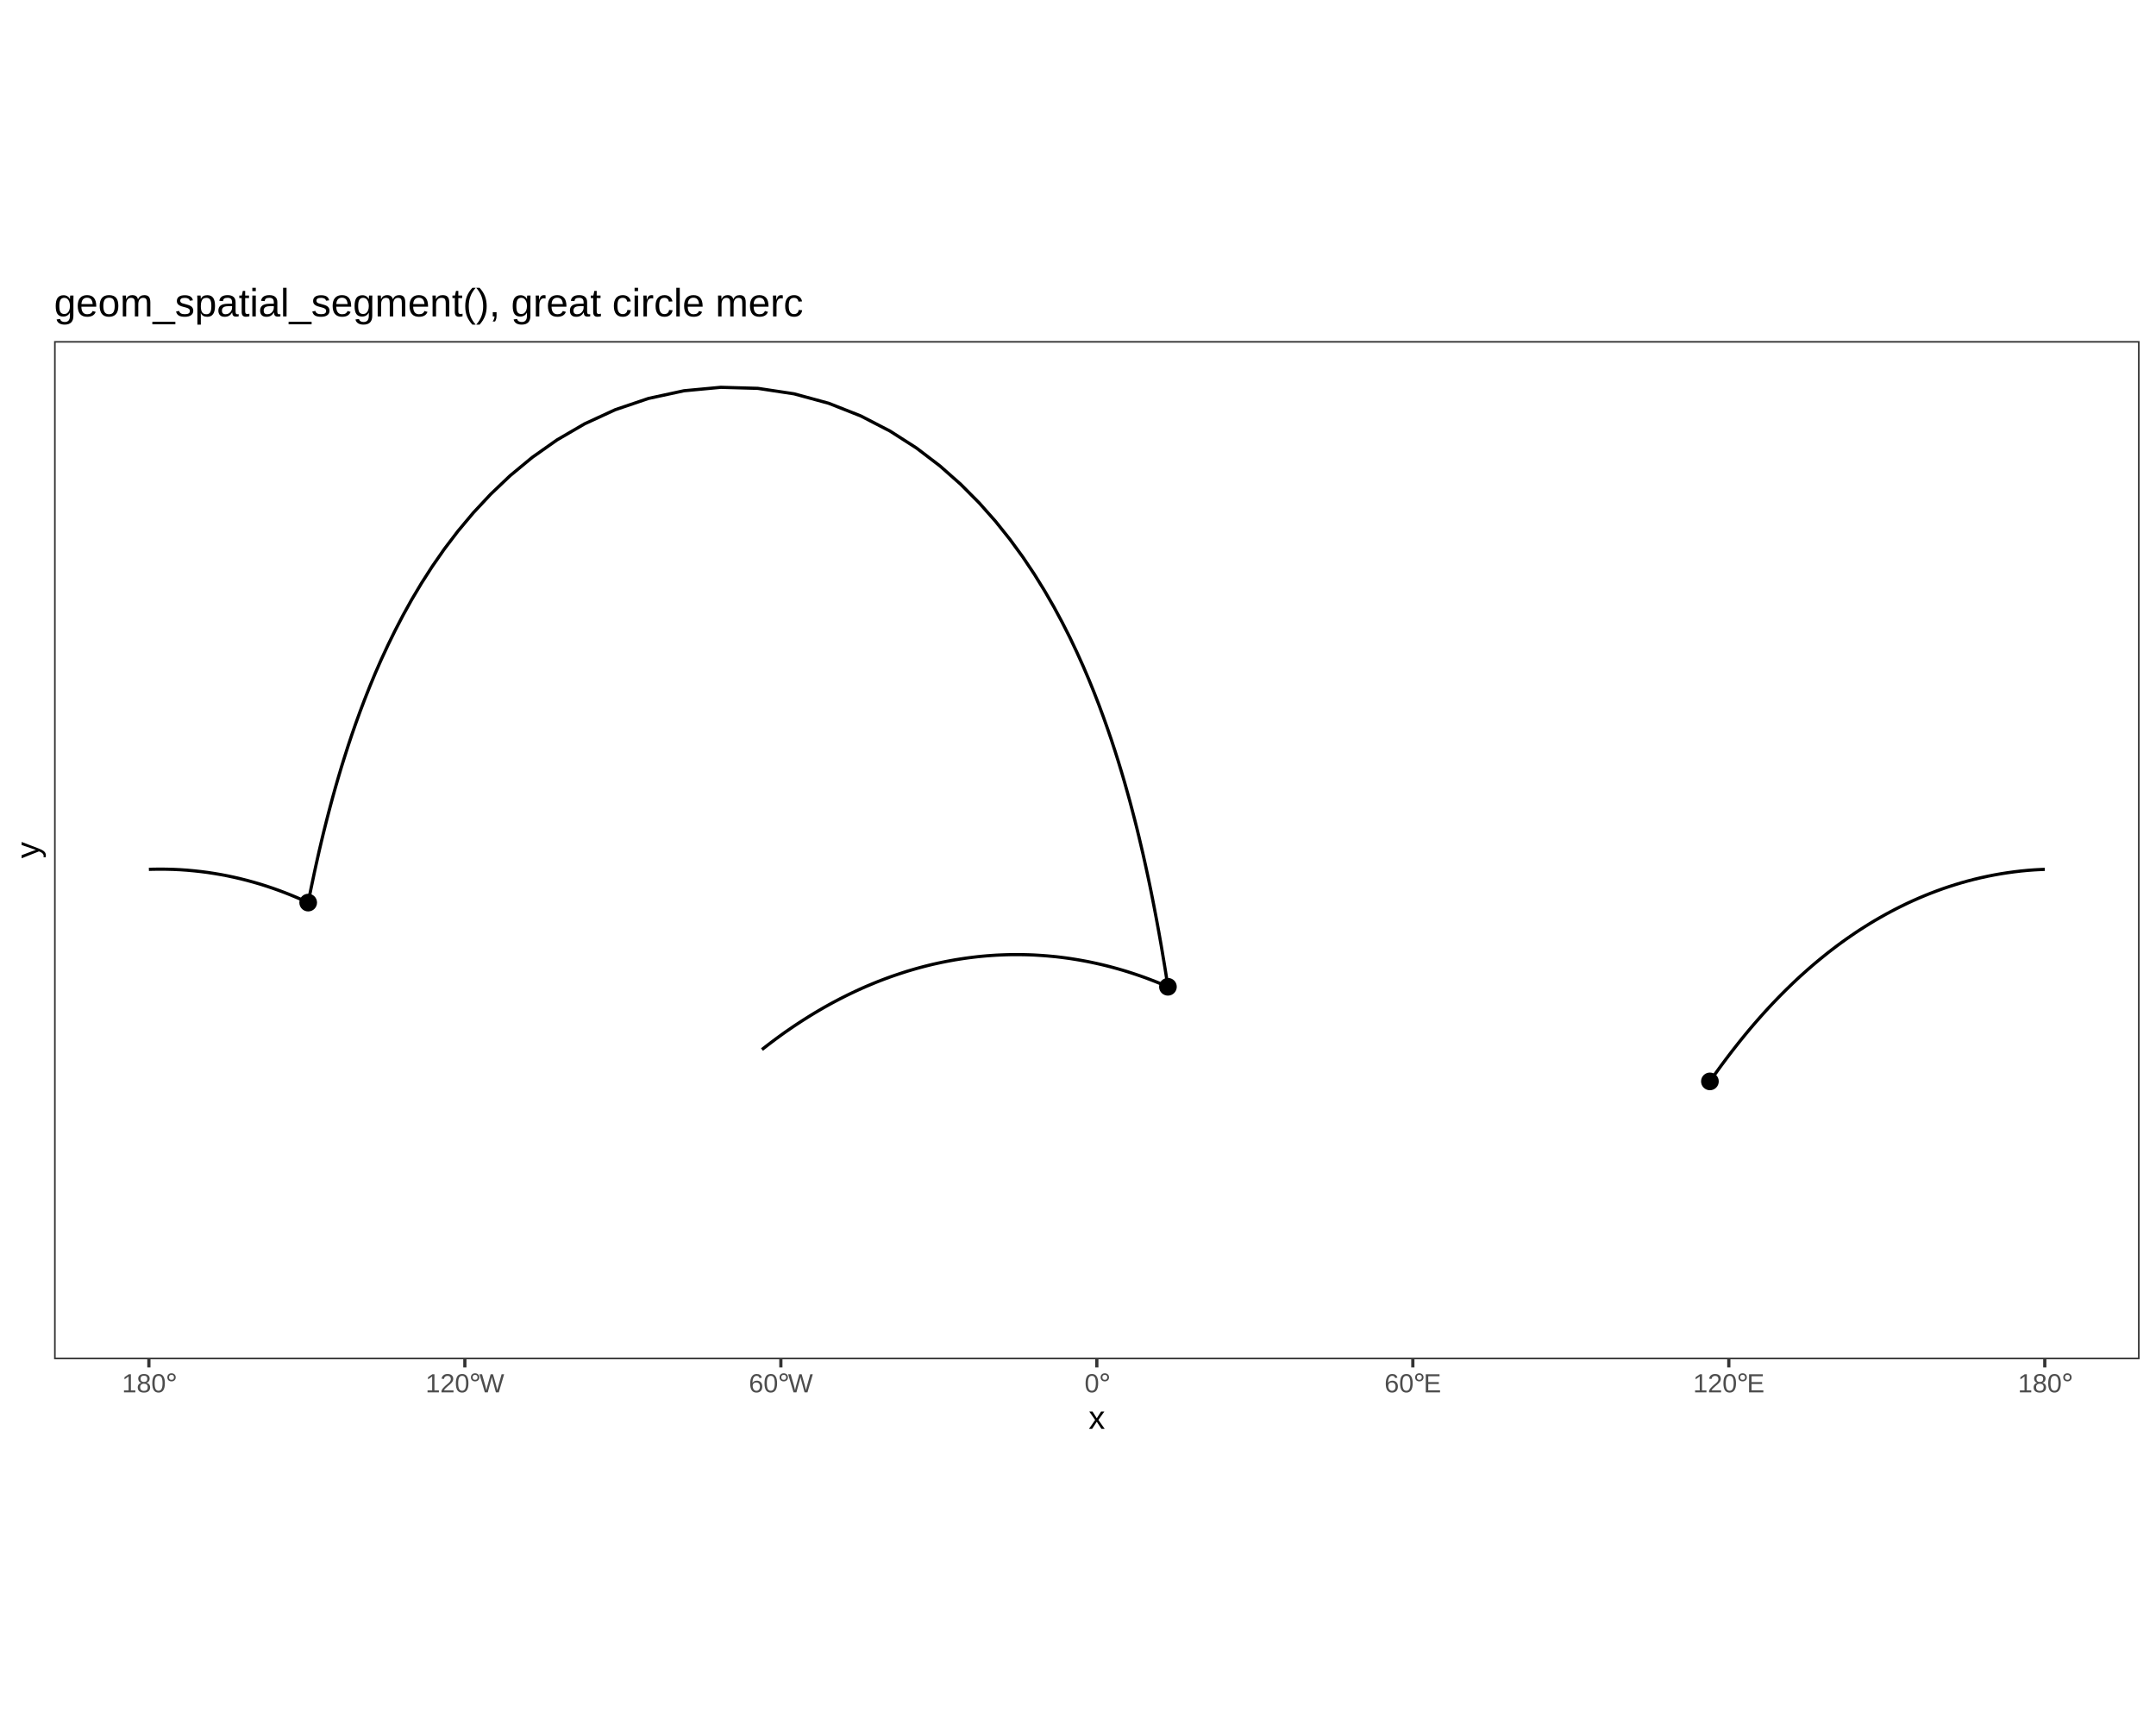
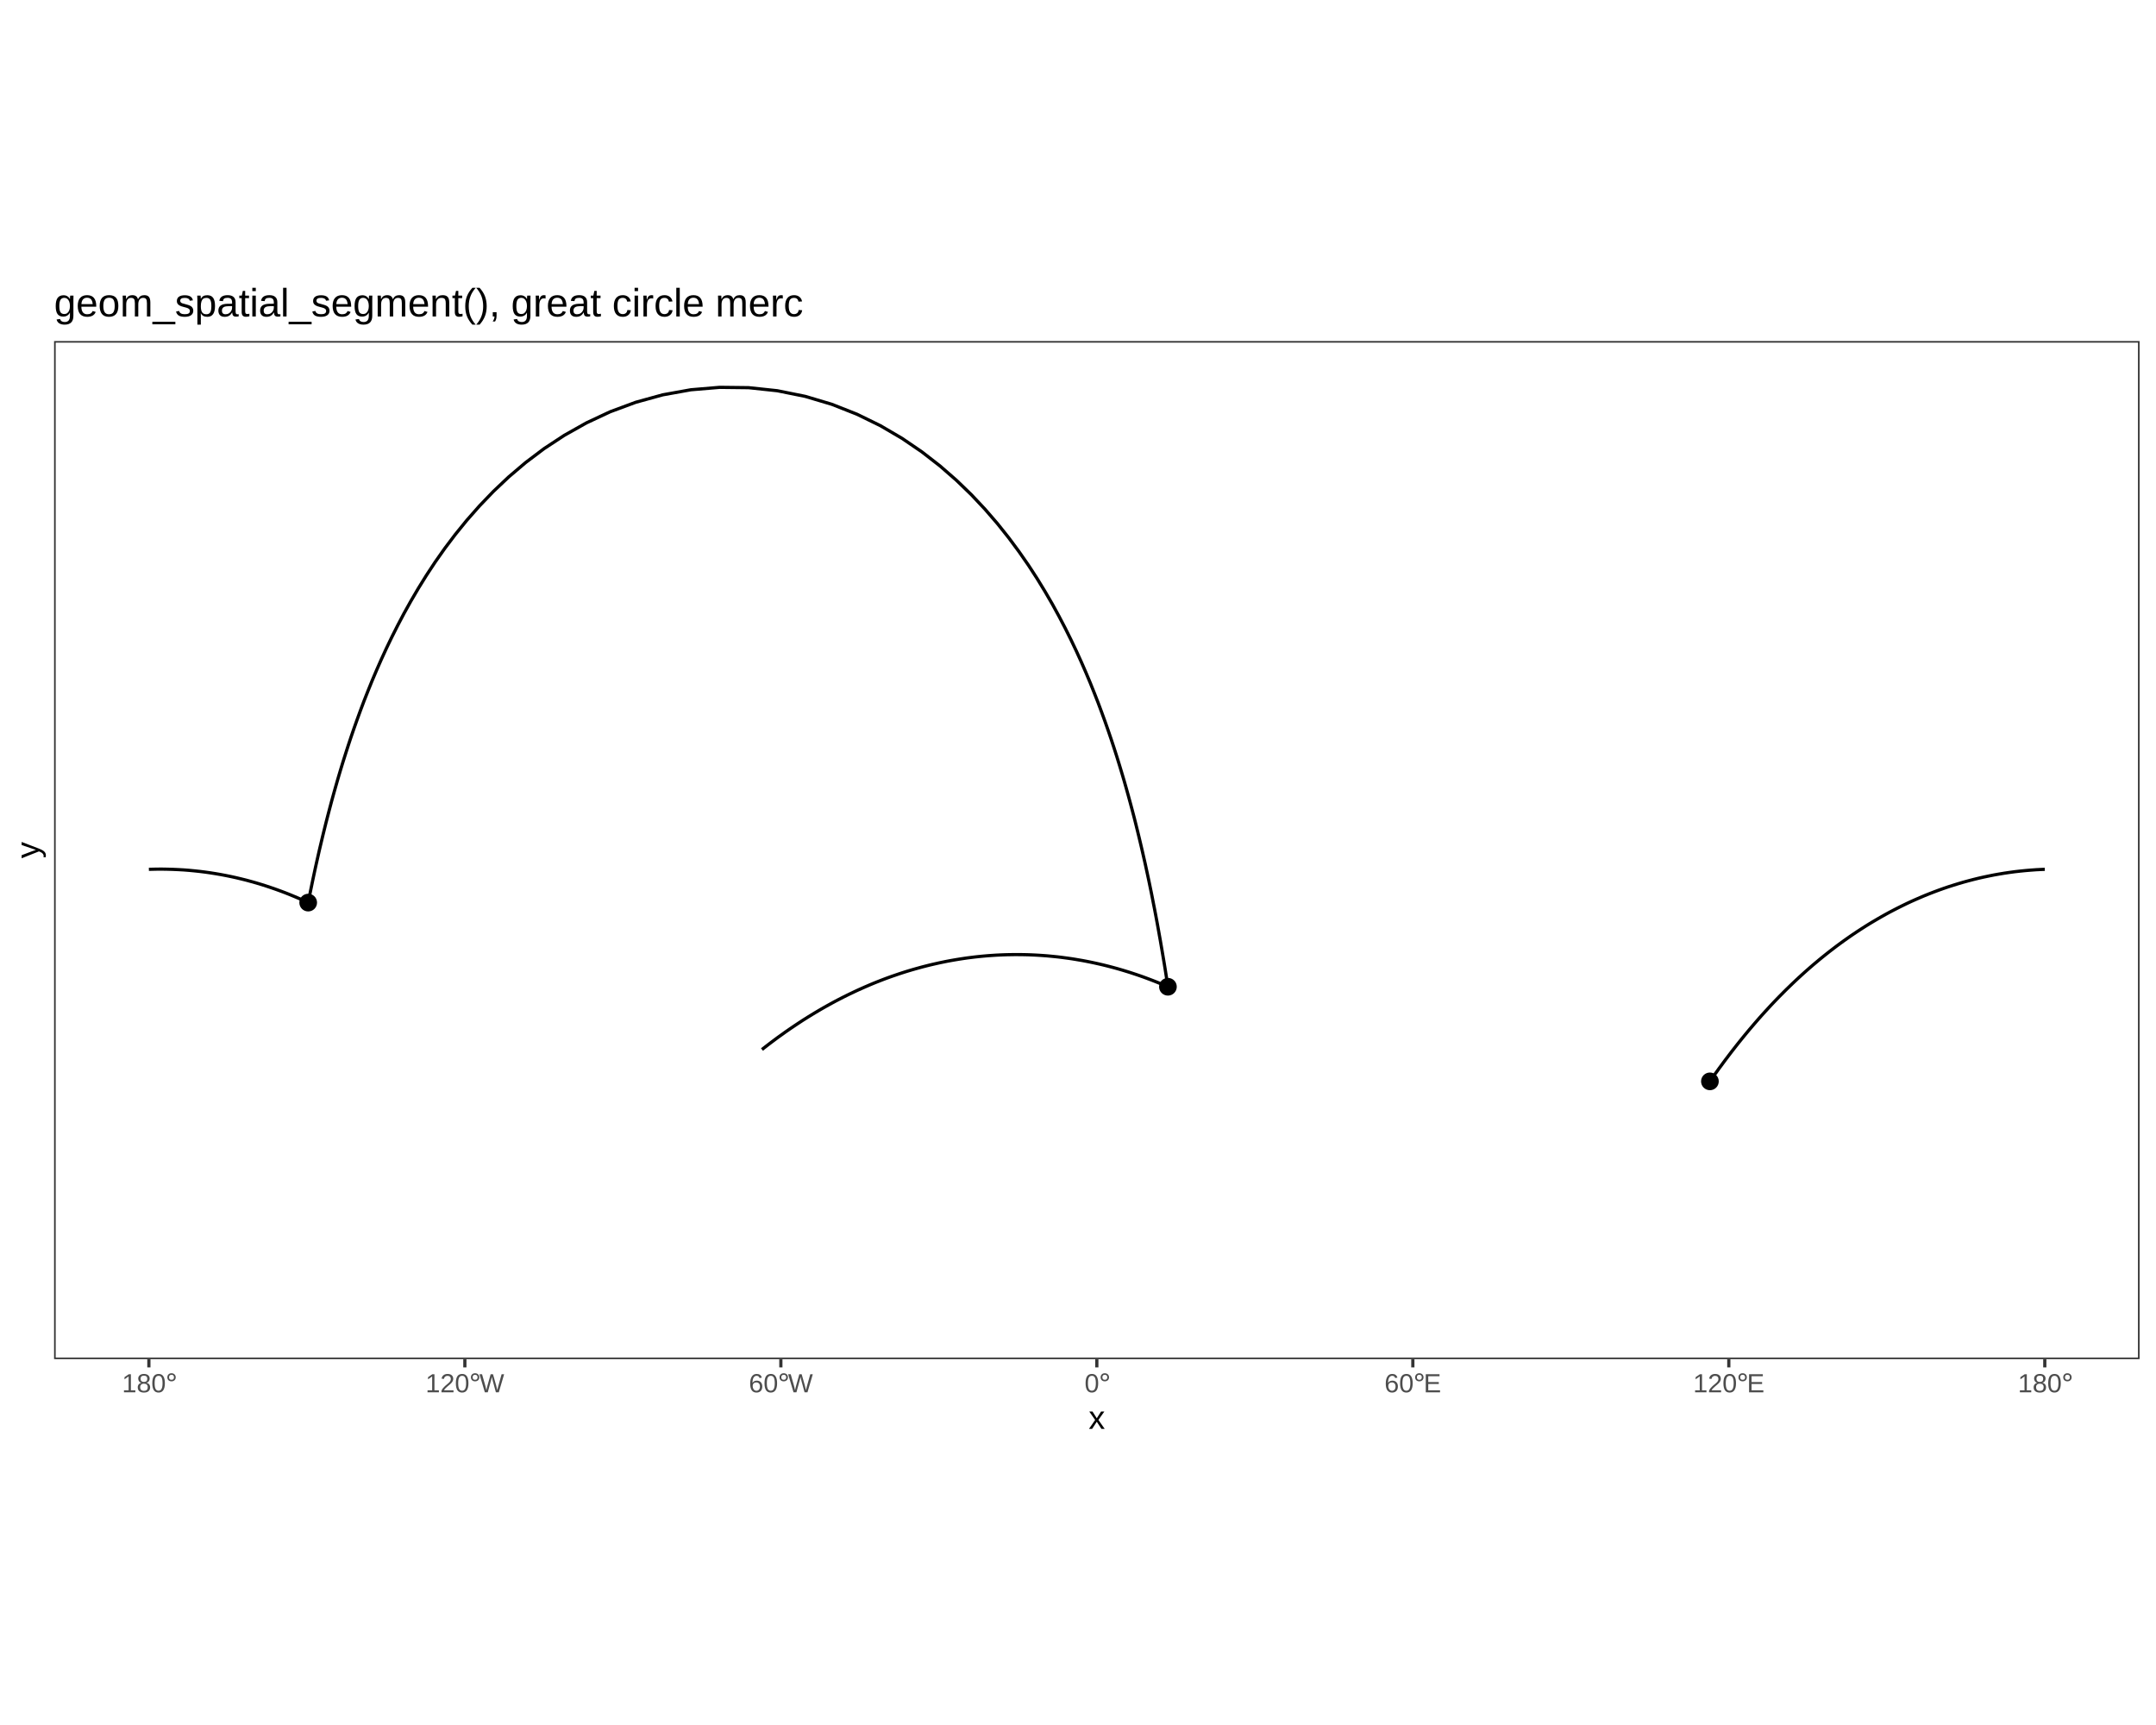
<svg xmlns="http://www.w3.org/2000/svg" viewBox="0 0 720.00 576.00">
  <defs>
    <style type="text/css">
    line, polyline, polygon, path, rect, circle {
      fill: none;
      stroke: #000000;
      stroke-linecap: round;
      stroke-linejoin: round;
      stroke-miterlimit: 10.00;
    }
  </style>
  </defs>
  <rect width="100%" height="100%" style="stroke: none; fill: #FFFFFF;" />
  <defs>
    <clipPath id="cpMC4wMHw3MjAuMDB8NDg0Ljg5fDkxLjEx">
-       <rect x="0.00" y="91.11" width="720.00" height="393.79" />
+       <rect x="0.00" y="91.11" width="720.00" height="393.77" />
    </clipPath>
  </defs>
-   <rect x="0.00" y="91.11" width="720.00" height="393.79" style="stroke-width: 1.07; stroke: #FFFFFF; fill: #FFFFFF;" clip-path="url(#cpMC4wMHw3MjAuMDB8NDg0Ljg5fDkxLjEx)" />
+   <rect x="0.00" y="91.11" width="720.00" height="393.77" style="stroke-width: 1.07; stroke: #FFFFFF; fill: #FFFFFF;" clip-path="url(#cpMC4wMHw3MjAuMDB8NDg0Ljg5fDkxLjEx)" />
  <defs>
    <clipPath id="cpMC4wMHw3MjAuMDB8NTc2LjAwfDAuMDA=">
      <rect x="0.00" y="0.00" width="720.00" height="576.00" />
    </clipPath>
  </defs>
  <defs>
    <clipPath id="cpMTguMDZ8NzE0LjUyfDQ1My44NXwxMTMuODg=">
-       <rect x="18.06" y="113.88" width="696.46" height="339.98" />
+       <rect x="18.06" y="113.88" width="696.46" height="339.96" />
    </clipPath>
  </defs>
-   <rect x="18.06" y="113.88" width="696.46" height="339.98" style="stroke-width: 1.07; stroke: none; fill: #FFFFFF;" clip-path="url(#cpMTguMDZ8NzE0LjUyfDQ1My44NXwxMTMuODg=)" />
-   <circle cx="571.03" cy="361.09" r="1.95pt" style="stroke-width: 0.71; fill: #000000;" clip-path="url(#cpMTguMDZ8NzE0LjUyfDQ1My44NXwxMTMuODg=)" />
-   <circle cx="390.03" cy="329.50" r="1.95pt" style="stroke-width: 0.71; fill: #000000;" clip-path="url(#cpMTguMDZ8NzE0LjUyfDQ1My44NXwxMTMuODg=)" />
+   <rect x="18.06" y="113.88" width="696.46" height="339.96" style="stroke-width: 1.07; stroke: none; fill: #FFFFFF;" clip-path="url(#cpMTguMDZ8NzE0LjUyfDQ1My44NXwxMTMuODg=)" />
+   <circle cx="571.03" cy="361.08" r="1.95pt" style="stroke-width: 0.71; fill: #000000;" clip-path="url(#cpMTguMDZ8NzE0LjUyfDQ1My44NXwxMTMuODg=)" />
+   <circle cx="390.03" cy="329.49" r="1.95pt" style="stroke-width: 0.71; fill: #000000;" clip-path="url(#cpMTguMDZ8NzE0LjUyfDQ1My44NXwxMTMuODg=)" />
  <circle cx="102.92" cy="301.39" r="1.95pt" style="stroke-width: 0.71; fill: #000000;" clip-path="url(#cpMTguMDZ8NzE0LjUyfDQ1My44NXwxMTMuODg=)" />
-   <polyline points="571.03,361.09 571.79,360.00 572.56,358.91 573.34,357.82 574.13,356.73 574.93,355.63 575.75,354.53 576.58,353.42 577.42,352.31 578.27,351.20 579.14,350.08 580.02,348.96 580.91,347.84 581.82,346.71 582.74,345.58 583.68,344.44 584.63,343.31 585.60,342.17 586.59,341.03 587.59,339.89 588.61,338.74 589.65,337.59 590.71,336.44 591.78,335.29 592.88,334.14 593.99,332.99 595.13,331.83 596.28,330.68 597.46,329.53 598.65,328.38 599.87,327.22 601.11,326.07 602.38,324.93 603.67,323.78 604.98,322.64 606.32,321.50 607.68,320.37 609.07,319.24 610.48,318.11 611.92,317.00 613.38,315.89 614.88,314.78 616.40,313.69 617.95,312.61 619.53,311.53 621.13,310.47 622.77,309.43 624.43,308.39 626.13,307.37 627.85,306.37 629.60,305.39 631.38,304.42 633.20,303.47 635.04,302.55 636.91,301.64 638.81,300.77 640.74,299.91 642.70,299.09 644.68,298.29 646.70,297.52 648.74,296.78 650.80,296.08 652.89,295.41 655.01,294.77 657.15,294.17 659.31,293.61 661.49,293.09 663.69,292.61 665.91,292.17 668.15,291.77 670.40,291.42 672.66,291.11 674.94,290.84 677.22,290.62 679.52,290.45 681.82,290.33 682.86,290.29 " style="stroke-width: 1.07; stroke-linecap: butt;" clip-path="url(#cpMTguMDZ8NzE0LjUyfDQ1My44NXwxMTMuODg=)" />
-   <polyline points="49.72,290.29 50.98,290.25 53.29,290.22 55.59,290.24 57.90,290.30 60.20,290.41 62.49,290.57 64.78,290.78 67.06,291.03 69.33,291.32 71.58,291.67 73.82,292.05 76.05,292.48 78.25,292.95 80.44,293.46 82.61,294.01 84.75,294.60 86.88,295.22 88.97,295.88 91.05,296.58 93.10,297.31 95.12,298.07 97.11,298.86 99.08,299.68 101.01,300.52 102.92,301.39 " style="stroke-width: 1.07; stroke-linecap: butt;" clip-path="url(#cpMTguMDZ8NzE0LjUyfDQ1My44NXwxMTMuODg=)" />
-   <polyline points="390.03,329.50 388.73,328.94 387.41,328.39 386.08,327.85 384.74,327.33 383.38,326.81 382.02,326.31 380.64,325.82 379.26,325.35 377.86,324.89 376.46,324.44 375.04,324.01 373.61,323.59 372.18,323.19 370.73,322.80 369.28,322.43 367.82,322.08 366.35,321.74 364.87,321.42 363.39,321.11 361.89,320.83 360.39,320.56 358.89,320.31 357.37,320.07 355.86,319.86 354.33,319.66 352.81,319.48 351.28,319.33 349.74,319.19 348.20,319.07 346.66,318.97 345.12,318.88 343.57,318.82 342.02,318.78 340.48,318.76 338.93,318.76 337.38,318.77 335.83,318.81 334.29,318.87 332.74,318.94 331.20,319.04 329.66,319.15 328.12,319.29 326.59,319.44 325.06,319.62 323.54,319.81 322.02,320.02 320.51,320.25 319.00,320.49 317.50,320.76 316.00,321.04 314.52,321.34 313.04,321.66 311.56,321.99 310.10,322.34 308.64,322.71 307.20,323.09 305.76,323.49 304.33,323.91 302.91,324.33 301.51,324.78 300.11,325.24 298.72,325.71 297.34,326.19 295.97,326.69 294.62,327.20 293.27,327.72 291.94,328.26 290.62,328.81 289.31,329.36 288.01,329.93 286.72,330.51 285.45,331.10 284.18,331.70 282.93,332.31 281.69,332.93 280.46,333.55 279.25,334.19 278.04,334.83 276.85,335.48 275.67,336.14 274.50,336.81 273.35,337.48 272.20,338.16 271.07,338.85 269.95,339.54 268.84,340.24 267.74,340.94 266.65,341.65 265.57,342.36 264.51,343.08 263.46,343.80 262.41,344.52 261.38,345.25 260.36,345.99 259.35,346.73 258.35,347.47 257.37,348.21 256.39,348.96 255.42,349.71 254.46,350.46 " style="stroke-width: 1.07; stroke-linecap: butt;" clip-path="url(#cpMTguMDZ8NzE0LjUyfDQ1My44NXwxMTMuODg=)" />
-   <polyline points="102.92,301.39 103.39,299.02 103.88,296.61 104.40,294.14 104.93,291.62 105.49,289.04 106.08,286.41 106.69,283.71 107.34,280.95 108.02,278.13 108.74,275.23 109.50,272.26 110.30,269.22 111.14,266.09 112.04,262.87 113.00,259.56 114.01,256.16 115.10,252.66 116.26,249.04 117.50,245.32 118.84,241.47 120.28,237.50 121.84,233.39 123.52,229.14 125.35,224.73 127.35,220.17 129.54,215.45 131.94,210.55 134.58,205.47 137.50,200.20 140.75,194.75 144.36,189.12 148.41,183.30 152.95,177.33 158.07,171.22 163.84,165.04 170.35,158.84 177.71,152.75 185.99,146.91 195.24,141.52 205.46,136.81 216.58,133.04 228.42,130.48 240.71,129.33 253.09,129.68 265.21,131.51 276.74,134.66 287.46,138.89 297.24,143.95 306.03,149.58 313.87,155.56 320.83,161.71 326.99,167.91 332.45,174.07 337.28,180.12 341.59,186.02 345.42,191.75 348.86,197.31 351.95,202.67 354.74,207.85 357.27,212.84 359.56,217.66 361.66,222.31 363.58,226.80 365.34,231.13 366.96,235.31 368.46,239.36 369.85,243.27 371.15,247.06 372.35,250.73 373.48,254.30 374.53,257.75 375.52,261.11 376.44,264.37 377.32,267.55 378.14,270.64 378.92,273.65 379.66,276.58 380.36,279.45 381.02,282.24 381.66,284.97 382.26,287.64 382.83,290.24 383.38,292.79 383.91,295.29 384.41,297.73 384.89,300.13 385.35,302.48 385.79,304.78 386.22,307.04 386.63,309.26 387.03,311.44 387.41,313.58 387.78,315.68 388.13,317.75 388.47,319.79 388.81,321.79 389.13,323.76 389.44,325.70 389.74,327.62 390.03,329.50 " style="stroke-width: 1.07; stroke-linecap: butt;" clip-path="url(#cpMTguMDZ8NzE0LjUyfDQ1My44NXwxMTMuODg=)" />
-   <rect x="18.06" y="113.88" width="696.46" height="339.98" style="stroke-width: 1.07; stroke: #333333;" clip-path="url(#cpMTguMDZ8NzE0LjUyfDQ1My44NXwxMTMuODg=)" />
+   <polyline points="571.03,361.08 571.62,360.23 572.22,359.38 572.82,358.53 573.44,357.68 574.05,356.82 574.68,355.97 575.31,355.11 575.95,354.24 576.60,353.38 577.26,352.51 577.92,351.64 578.59,350.77 579.27,349.90 579.96,349.02 580.66,348.14 581.36,347.27 582.08,346.38 582.80,345.50 583.53,344.62 584.27,343.73 585.03,342.84 585.79,341.95 586.56,341.06 587.34,340.16 588.13,339.27 588.94,338.37 589.75,337.48 590.58,336.58 591.41,335.68 592.26,334.78 593.12,333.88 593.99,332.98 594.88,332.08 595.77,331.18 596.68,330.28 597.61,329.38 598.54,328.48 599.49,327.58 600.45,326.68 601.43,325.78 602.42,324.88 603.42,323.99 604.44,323.10 605.48,322.20 606.53,321.32 607.59,320.43 608.67,319.55 609.77,318.67 610.88,317.79 612.01,316.92 613.15,316.05 614.31,315.19 615.49,314.33 616.69,313.48 617.90,312.63 619.13,311.79 620.38,310.96 621.64,310.14 622.92,309.32 624.22,308.51 625.54,307.72 626.88,306.93 628.23,306.15 629.60,305.38 630.99,304.62 632.40,303.88 633.83,303.15 635.27,302.43 636.73,301.72 638.21,301.03 639.71,300.36 641.23,299.70 642.76,299.05 644.31,298.43 645.88,297.82 647.46,297.23 649.06,296.66 650.67,296.11 652.30,295.59 653.95,295.08 655.61,294.59 657.28,294.13 658.97,293.69 660.67,293.27 662.38,292.88 664.11,292.52 665.84,292.17 667.59,291.86 669.34,291.57 671.10,291.31 672.88,291.07 674.65,290.87 676.44,290.69 678.23,290.54 680.02,290.41 681.82,290.32 682.86,290.28 " style="stroke-width: 1.07; stroke-linecap: butt;" clip-path="url(#cpMTguMDZ8NzE0LjUyfDQ1My44NXwxMTMuODg=)" />
+   <polyline points="49.72,290.28 50.47,290.26 52.28,290.22 54.08,290.21 55.88,290.24 57.68,290.29 59.48,290.37 61.27,290.47 63.07,290.61 64.85,290.78 66.63,290.97 68.41,291.19 70.18,291.44 71.93,291.72 73.68,292.02 75.42,292.35 77.15,292.70 78.87,293.08 80.58,293.49 82.27,293.91 83.95,294.37 85.62,294.84 87.27,295.34 88.91,295.86 90.53,296.40 92.14,296.96 93.73,297.54 95.30,298.13 96.86,298.75 98.40,299.39 99.93,300.04 101.43,300.70 102.92,301.39 " style="stroke-width: 1.07; stroke-linecap: butt;" clip-path="url(#cpMTguMDZ8NzE0LjUyfDQ1My44NXwxMTMuODg=)" />
+   <polyline points="390.03,329.49 389.01,329.05 387.99,328.62 386.95,328.20 385.91,327.78 384.86,327.37 383.81,326.97 382.74,326.57 381.68,326.18 380.60,325.80 379.52,325.43 378.43,325.07 377.34,324.71 376.24,324.37 375.13,324.03 374.02,323.70 372.90,323.38 371.77,323.07 370.64,322.77 369.51,322.48 368.37,322.20 367.22,321.93 366.07,321.67 364.92,321.42 363.76,321.18 362.59,320.95 361.42,320.73 360.25,320.53 359.08,320.33 357.90,320.14 356.71,319.97 355.52,319.81 354.33,319.65 353.14,319.51 351.95,319.39 350.75,319.27 349.55,319.16 348.35,319.07 347.14,318.99 345.94,318.92 344.73,318.86 343.52,318.81 342.31,318.78 341.10,318.76 339.90,318.75 338.69,318.75 337.48,318.77 336.27,318.79 335.06,318.83 333.85,318.88 332.65,318.94 331.44,319.02 330.24,319.10 329.04,319.20 327.84,319.31 326.64,319.43 325.45,319.56 324.25,319.71 323.06,319.86 321.88,320.03 320.70,320.21 319.52,320.40 318.34,320.60 317.17,320.81 316.00,321.03 314.84,321.27 313.68,321.51 312.53,321.77 311.38,322.03 310.24,322.30 309.10,322.59 307.97,322.88 306.84,323.19 305.72,323.50 304.60,323.82 303.49,324.15 302.38,324.49 301.29,324.84 300.19,325.20 299.11,325.57 298.03,325.94 296.96,326.32 295.89,326.71 294.83,327.11 293.78,327.52 292.73,327.93 291.69,328.35 290.66,328.78 289.64,329.22 288.62,329.66 287.61,330.11 286.60,330.56 285.61,331.02 284.62,331.49 283.63,331.96 282.66,332.44 281.69,332.92 280.73,333.41 279.78,333.90 278.83,334.40 277.89,334.91 276.96,335.42 276.04,335.93 275.12,336.45 274.21,336.97 273.31,337.50 272.41,338.03 271.53,338.56 270.65,339.10 269.77,339.64 268.90,340.19 268.04,340.73 267.19,341.29 266.35,341.84 265.51,342.40 264.68,342.96 263.85,343.52 263.03,344.09 262.22,344.65 261.42,345.23 260.62,345.80 259.82,346.37 259.04,346.95 258.26,347.53 257.49,348.11 256.72,348.69 255.96,349.28 255.21,349.86 254.46,350.45 " style="stroke-width: 1.07; stroke-linecap: butt;" clip-path="url(#cpMTguMDZ8NzE0LjUyfDQ1My44NXwxMTMuODg=)" />
+   <polyline points="102.92,301.39 103.29,299.54 103.67,297.66 104.06,295.76 104.46,293.82 104.88,291.85 105.31,289.84 105.76,287.81 106.23,285.73 106.71,283.62 107.22,281.47 107.74,279.28 108.29,277.04 108.85,274.77 109.45,272.44 110.07,270.07 110.71,267.65 111.39,265.18 112.10,262.66 112.84,260.08 113.62,257.44 114.44,254.74 115.31,251.98 116.22,249.15 117.18,246.25 118.20,243.28 119.28,240.24 120.42,237.11 121.63,233.90 122.93,230.61 124.30,227.22 125.78,223.74 127.35,220.17 129.04,216.49 130.86,212.71 132.82,208.82 134.93,204.81 137.22,200.70 139.70,196.47 142.39,192.13 145.33,187.67 148.54,183.11 152.06,178.45 155.91,173.71 160.15,168.90 164.80,164.06 169.92,159.22 175.55,154.44 181.73,149.78 188.49,145.34 195.85,141.20 203.80,137.48 212.32,134.32 221.32,131.84 230.70,130.15 240.32,129.34 250.00,129.45 259.58,130.47 268.89,132.35 277.78,135.00 286.17,138.31 293.99,142.13 301.20,146.35 307.83,150.86 313.87,155.55 319.38,160.35 324.39,165.19 328.94,170.03 333.08,174.82 336.85,179.55 340.29,184.19 343.44,188.72 346.32,193.15 348.96,197.47 351.40,201.67 353.64,205.76 355.72,209.74 357.64,213.60 359.43,217.36 361.09,221.01 362.64,224.57 364.09,228.02 365.44,231.39 366.72,234.66 367.91,237.85 369.04,240.96 370.10,243.98 371.11,246.94 372.06,249.82 372.96,252.63 373.81,255.38 374.62,258.06 375.40,260.69 376.13,263.26 376.83,265.77 377.50,268.23 378.14,270.63 378.76,272.99 379.34,275.30 379.90,277.57 380.44,279.79 380.96,281.97 381.46,284.12 381.94,286.22 382.41,288.29 382.85,290.32 383.28,292.31 383.70,294.27 384.10,296.21 384.49,298.10 384.86,299.97 385.22,301.82 385.58,303.63 385.92,305.41 386.25,307.17 386.57,308.91 386.88,310.62 387.18,312.31 387.48,313.97 387.76,315.61 388.04,317.23 388.31,318.83 388.58,320.41 388.84,321.97 389.09,323.51 389.33,325.03 389.57,326.54 389.81,328.02 390.03,329.49 " style="stroke-width: 1.07; stroke-linecap: butt;" clip-path="url(#cpMTguMDZ8NzE0LjUyfDQ1My44NXwxMTMuODg=)" />
+   <rect x="18.06" y="113.88" width="696.46" height="339.96" style="stroke-width: 1.07; stroke: #333333;" clip-path="url(#cpMTguMDZ8NzE0LjUyfDQ1My44NXwxMTMuODg=)" />
  <defs>
    <clipPath id="cpMC4wMHw3MjAuMDB8NTc2LjAwfDAuMDA=">
      <rect x="0.00" y="0.00" width="720.00" height="576.00" />
    </clipPath>
  </defs>
  <polyline points="49.72,456.59 49.72,453.85 " style="stroke-width: 1.07; stroke: #333333; stroke-linecap: butt;" clip-path="url(#cpMC4wMHw3MjAuMDB8NTc2LjAwfDAuMDA=)" />
  <polyline points="155.24,456.59 155.24,453.85 " style="stroke-width: 1.07; stroke: #333333; stroke-linecap: butt;" clip-path="url(#cpMC4wMHw3MjAuMDB8NTc2LjAwfDAuMDA=)" />
  <polyline points="260.77,456.59 260.77,453.85 " style="stroke-width: 1.07; stroke: #333333; stroke-linecap: butt;" clip-path="url(#cpMC4wMHw3MjAuMDB8NTc2LjAwfDAuMDA=)" />
  <polyline points="366.29,456.59 366.29,453.85 " style="stroke-width: 1.07; stroke: #333333; stroke-linecap: butt;" clip-path="url(#cpMC4wMHw3MjAuMDB8NTc2LjAwfDAuMDA=)" />
  <polyline points="471.82,456.59 471.82,453.85 " style="stroke-width: 1.07; stroke: #333333; stroke-linecap: butt;" clip-path="url(#cpMC4wMHw3MjAuMDB8NTc2LjAwfDAuMDA=)" />
  <polyline points="577.34,456.59 577.34,453.85 " style="stroke-width: 1.07; stroke: #333333; stroke-linecap: butt;" clip-path="url(#cpMC4wMHw3MjAuMDB8NTc2LjAwfDAuMDA=)" />
  <polyline points="682.86,456.59 682.86,453.85 " style="stroke-width: 1.07; stroke: #333333; stroke-linecap: butt;" clip-path="url(#cpMC4wMHw3MjAuMDB8NTc2LjAwfDAuMDA=)" />
  <g clip-path="url(#cpMC4wMHw3MjAuMDB8NTc2LjAwfDAuMDA=)">
-     <text x="40.73" y="464.93" style="font-size: 8.80px; fill: #4D4D4D; font-family: Liberation Sans;" textLength="14.67px" lengthAdjust="spacingAndGlyphs">180</text>
+     <text x="40.73" y="464.92" style="font-size: 8.80px; fill: #4D4D4D; font-family: Liberation Sans;" textLength="14.67px" lengthAdjust="spacingAndGlyphs">180</text>
  </g>
  <g clip-path="url(#cpMC4wMHw3MjAuMDB8NTc2LjAwfDAuMDA=)">
-     <text x="55.40" y="464.93" style="font-size: 8.80px; fill: #4D4D4D; font-family: Symbola;" textLength="3.31px" lengthAdjust="spacingAndGlyphs">°</text>
+     <text x="55.40" y="464.92" style="font-size: 8.80px; fill: #4D4D4D; font-family: Symbola;" textLength="3.31px" lengthAdjust="spacingAndGlyphs">°</text>
  </g>
  <g clip-path="url(#cpMC4wMHw3MjAuMDB8NTc2LjAwfDAuMDA=)">
-     <text x="142.10" y="464.93" style="font-size: 8.80px; fill: #4D4D4D; font-family: Liberation Sans;" textLength="14.67px" lengthAdjust="spacingAndGlyphs">120</text>
+     <text x="142.10" y="464.92" style="font-size: 8.80px; fill: #4D4D4D; font-family: Liberation Sans;" textLength="14.67px" lengthAdjust="spacingAndGlyphs">120</text>
  </g>
  <g clip-path="url(#cpMC4wMHw3MjAuMDB8NTc2LjAwfDAuMDA=)">
-     <text x="156.78" y="464.93" style="font-size: 8.80px; fill: #4D4D4D; font-family: Symbola;" textLength="3.31px" lengthAdjust="spacingAndGlyphs">°</text>
+     <text x="156.78" y="464.92" style="font-size: 8.80px; fill: #4D4D4D; font-family: Symbola;" textLength="3.31px" lengthAdjust="spacingAndGlyphs">°</text>
  </g>
  <g clip-path="url(#cpMC4wMHw3MjAuMDB8NTc2LjAwfDAuMDA=)">
-     <text x="160.09" y="464.93" style="font-size: 8.80px; fill: #4D4D4D; font-family: Liberation Sans;" textLength="8.30px" lengthAdjust="spacingAndGlyphs">W</text>
+     <text x="160.09" y="464.92" style="font-size: 8.80px; fill: #4D4D4D; font-family: Liberation Sans;" textLength="8.30px" lengthAdjust="spacingAndGlyphs">W</text>
  </g>
  <g clip-path="url(#cpMC4wMHw3MjAuMDB8NTc2LjAwfDAuMDA=)">
-     <text x="250.07" y="464.93" style="font-size: 8.80px; fill: #4D4D4D; font-family: Liberation Sans;" textLength="9.78px" lengthAdjust="spacingAndGlyphs">60</text>
+     <text x="250.07" y="464.92" style="font-size: 8.80px; fill: #4D4D4D; font-family: Liberation Sans;" textLength="9.78px" lengthAdjust="spacingAndGlyphs">60</text>
  </g>
  <g clip-path="url(#cpMC4wMHw3MjAuMDB8NTc2LjAwfDAuMDA=)">
-     <text x="259.85" y="464.93" style="font-size: 8.80px; fill: #4D4D4D; font-family: Symbola;" textLength="3.31px" lengthAdjust="spacingAndGlyphs">°</text>
+     <text x="259.85" y="464.92" style="font-size: 8.80px; fill: #4D4D4D; font-family: Symbola;" textLength="3.31px" lengthAdjust="spacingAndGlyphs">°</text>
  </g>
  <g clip-path="url(#cpMC4wMHw3MjAuMDB8NTc2LjAwfDAuMDA=)">
-     <text x="263.17" y="464.93" style="font-size: 8.80px; fill: #4D4D4D; font-family: Liberation Sans;" textLength="8.30px" lengthAdjust="spacingAndGlyphs">W</text>
+     <text x="263.17" y="464.92" style="font-size: 8.80px; fill: #4D4D4D; font-family: Liberation Sans;" textLength="8.30px" lengthAdjust="spacingAndGlyphs">W</text>
  </g>
  <g clip-path="url(#cpMC4wMHw3MjAuMDB8NTc2LjAwfDAuMDA=)">
-     <text x="362.19" y="464.93" style="font-size: 8.80px; fill: #4D4D4D; font-family: Liberation Sans;" textLength="4.89px" lengthAdjust="spacingAndGlyphs">0</text>
+     <text x="362.19" y="464.92" style="font-size: 8.80px; fill: #4D4D4D; font-family: Liberation Sans;" textLength="4.89px" lengthAdjust="spacingAndGlyphs">0</text>
  </g>
  <g clip-path="url(#cpMC4wMHw3MjAuMDB8NTc2LjAwfDAuMDA=)">
-     <text x="367.08" y="464.93" style="font-size: 8.80px; fill: #4D4D4D; font-family: Symbola;" textLength="3.31px" lengthAdjust="spacingAndGlyphs">°</text>
+     <text x="367.08" y="464.92" style="font-size: 8.80px; fill: #4D4D4D; font-family: Symbola;" textLength="3.31px" lengthAdjust="spacingAndGlyphs">°</text>
  </g>
  <g clip-path="url(#cpMC4wMHw3MjAuMDB8NTc2LjAwfDAuMDA=)">
-     <text x="462.33" y="464.93" style="font-size: 8.80px; fill: #4D4D4D; font-family: Liberation Sans;" textLength="9.78px" lengthAdjust="spacingAndGlyphs">60</text>
+     <text x="462.33" y="464.92" style="font-size: 8.80px; fill: #4D4D4D; font-family: Liberation Sans;" textLength="9.78px" lengthAdjust="spacingAndGlyphs">60</text>
  </g>
  <g clip-path="url(#cpMC4wMHw3MjAuMDB8NTc2LjAwfDAuMDA=)">
-     <text x="472.11" y="464.93" style="font-size: 8.80px; fill: #4D4D4D; font-family: Symbola;" textLength="3.31px" lengthAdjust="spacingAndGlyphs">°</text>
+     <text x="472.11" y="464.92" style="font-size: 8.80px; fill: #4D4D4D; font-family: Symbola;" textLength="3.31px" lengthAdjust="spacingAndGlyphs">°</text>
  </g>
  <g clip-path="url(#cpMC4wMHw3MjAuMDB8NTc2LjAwfDAuMDA=)">
-     <text x="475.42" y="464.93" style="font-size: 8.80px; fill: #4D4D4D; font-family: Liberation Sans;" textLength="5.88px" lengthAdjust="spacingAndGlyphs">E</text>
+     <text x="475.42" y="464.92" style="font-size: 8.80px; fill: #4D4D4D; font-family: Liberation Sans;" textLength="5.88px" lengthAdjust="spacingAndGlyphs">E</text>
  </g>
  <g clip-path="url(#cpMC4wMHw3MjAuMDB8NTc2LjAwfDAuMDA=)">
-     <text x="565.41" y="464.93" style="font-size: 8.80px; fill: #4D4D4D; font-family: Liberation Sans;" textLength="14.67px" lengthAdjust="spacingAndGlyphs">120</text>
+     <text x="565.41" y="464.92" style="font-size: 8.80px; fill: #4D4D4D; font-family: Liberation Sans;" textLength="14.67px" lengthAdjust="spacingAndGlyphs">120</text>
  </g>
  <g clip-path="url(#cpMC4wMHw3MjAuMDB8NTc2LjAwfDAuMDA=)">
-     <text x="580.08" y="464.93" style="font-size: 8.80px; fill: #4D4D4D; font-family: Symbola;" textLength="3.31px" lengthAdjust="spacingAndGlyphs">°</text>
+     <text x="580.08" y="464.92" style="font-size: 8.80px; fill: #4D4D4D; font-family: Symbola;" textLength="3.31px" lengthAdjust="spacingAndGlyphs">°</text>
  </g>
  <g clip-path="url(#cpMC4wMHw3MjAuMDB8NTc2LjAwfDAuMDA=)">
-     <text x="583.39" y="464.93" style="font-size: 8.80px; fill: #4D4D4D; font-family: Liberation Sans;" textLength="5.88px" lengthAdjust="spacingAndGlyphs">E</text>
+     <text x="583.39" y="464.92" style="font-size: 8.80px; fill: #4D4D4D; font-family: Liberation Sans;" textLength="5.88px" lengthAdjust="spacingAndGlyphs">E</text>
  </g>
  <g clip-path="url(#cpMC4wMHw3MjAuMDB8NTc2LjAwfDAuMDA=)">
-     <text x="673.87" y="464.93" style="font-size: 8.80px; fill: #4D4D4D; font-family: Liberation Sans;" textLength="14.67px" lengthAdjust="spacingAndGlyphs">180</text>
+     <text x="673.87" y="464.92" style="font-size: 8.80px; fill: #4D4D4D; font-family: Liberation Sans;" textLength="14.67px" lengthAdjust="spacingAndGlyphs">180</text>
  </g>
  <g clip-path="url(#cpMC4wMHw3MjAuMDB8NTc2LjAwfDAuMDA=)">
-     <text x="688.54" y="464.93" style="font-size: 8.80px; fill: #4D4D4D; font-family: Symbola;" textLength="3.31px" lengthAdjust="spacingAndGlyphs">°</text>
+     <text x="688.54" y="464.92" style="font-size: 8.80px; fill: #4D4D4D; font-family: Symbola;" textLength="3.31px" lengthAdjust="spacingAndGlyphs">°</text>
  </g>
  <g clip-path="url(#cpMC4wMHw3MjAuMDB8NTc2LjAwfDAuMDA=)">
    <text x="363.54" y="477.13" style="font-size: 11.00px; font-family: Liberation Sans;" textLength="5.50px" lengthAdjust="spacingAndGlyphs">x</text>
  </g>
  <g clip-path="url(#cpMC4wMHw3MjAuMDB8NTc2LjAwfDAuMDA=)">
    <text transform="translate(13.04,286.62) rotate(-90)" style="font-size: 11.00px; font-family: Liberation Sans;" textLength="5.50px" lengthAdjust="spacingAndGlyphs">y</text>
  </g>
  <g clip-path="url(#cpMC4wMHw3MjAuMDB8NTc2LjAwfDAuMDA=)">
-     <text x="18.06" y="105.66" style="font-size: 13.20px; font-family: Liberation Sans;" textLength="249.80px" lengthAdjust="spacingAndGlyphs">geom_spatial_segment(), great circle merc</text>
+     <text x="18.06" y="105.67" style="font-size: 13.20px; font-family: Liberation Sans;" textLength="249.80px" lengthAdjust="spacingAndGlyphs">geom_spatial_segment(), great circle merc</text>
  </g>
</svg>
